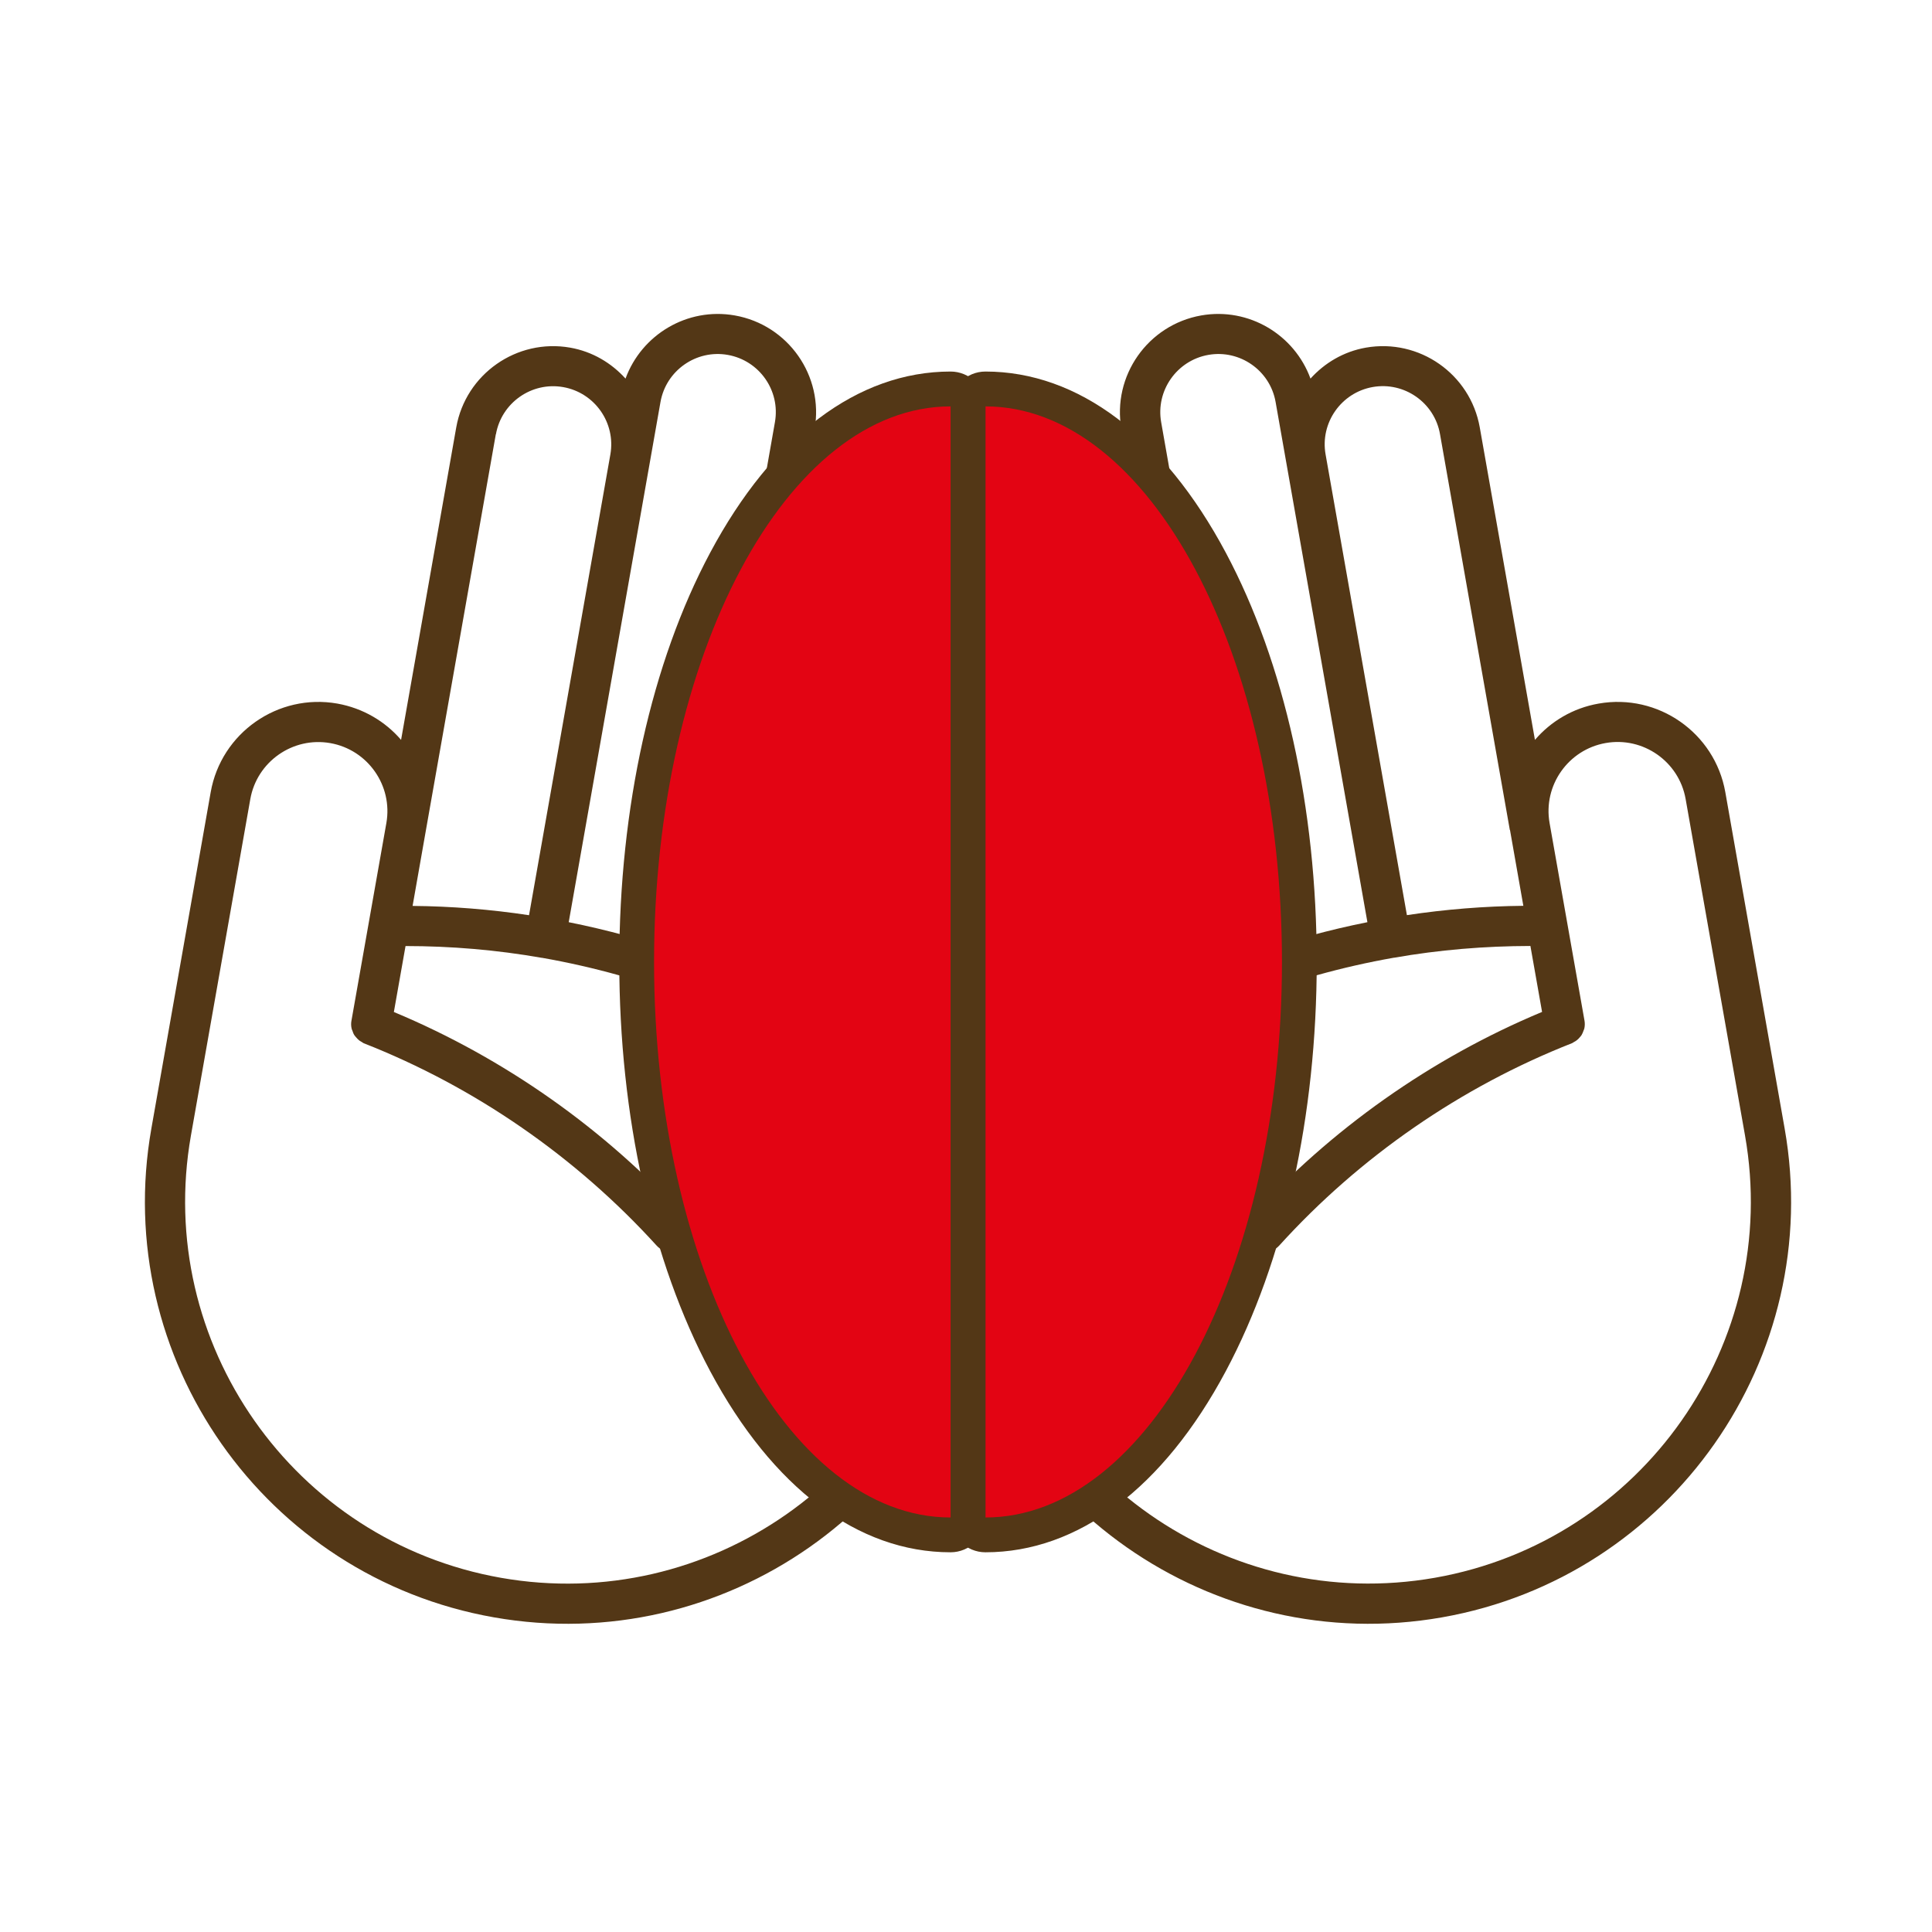
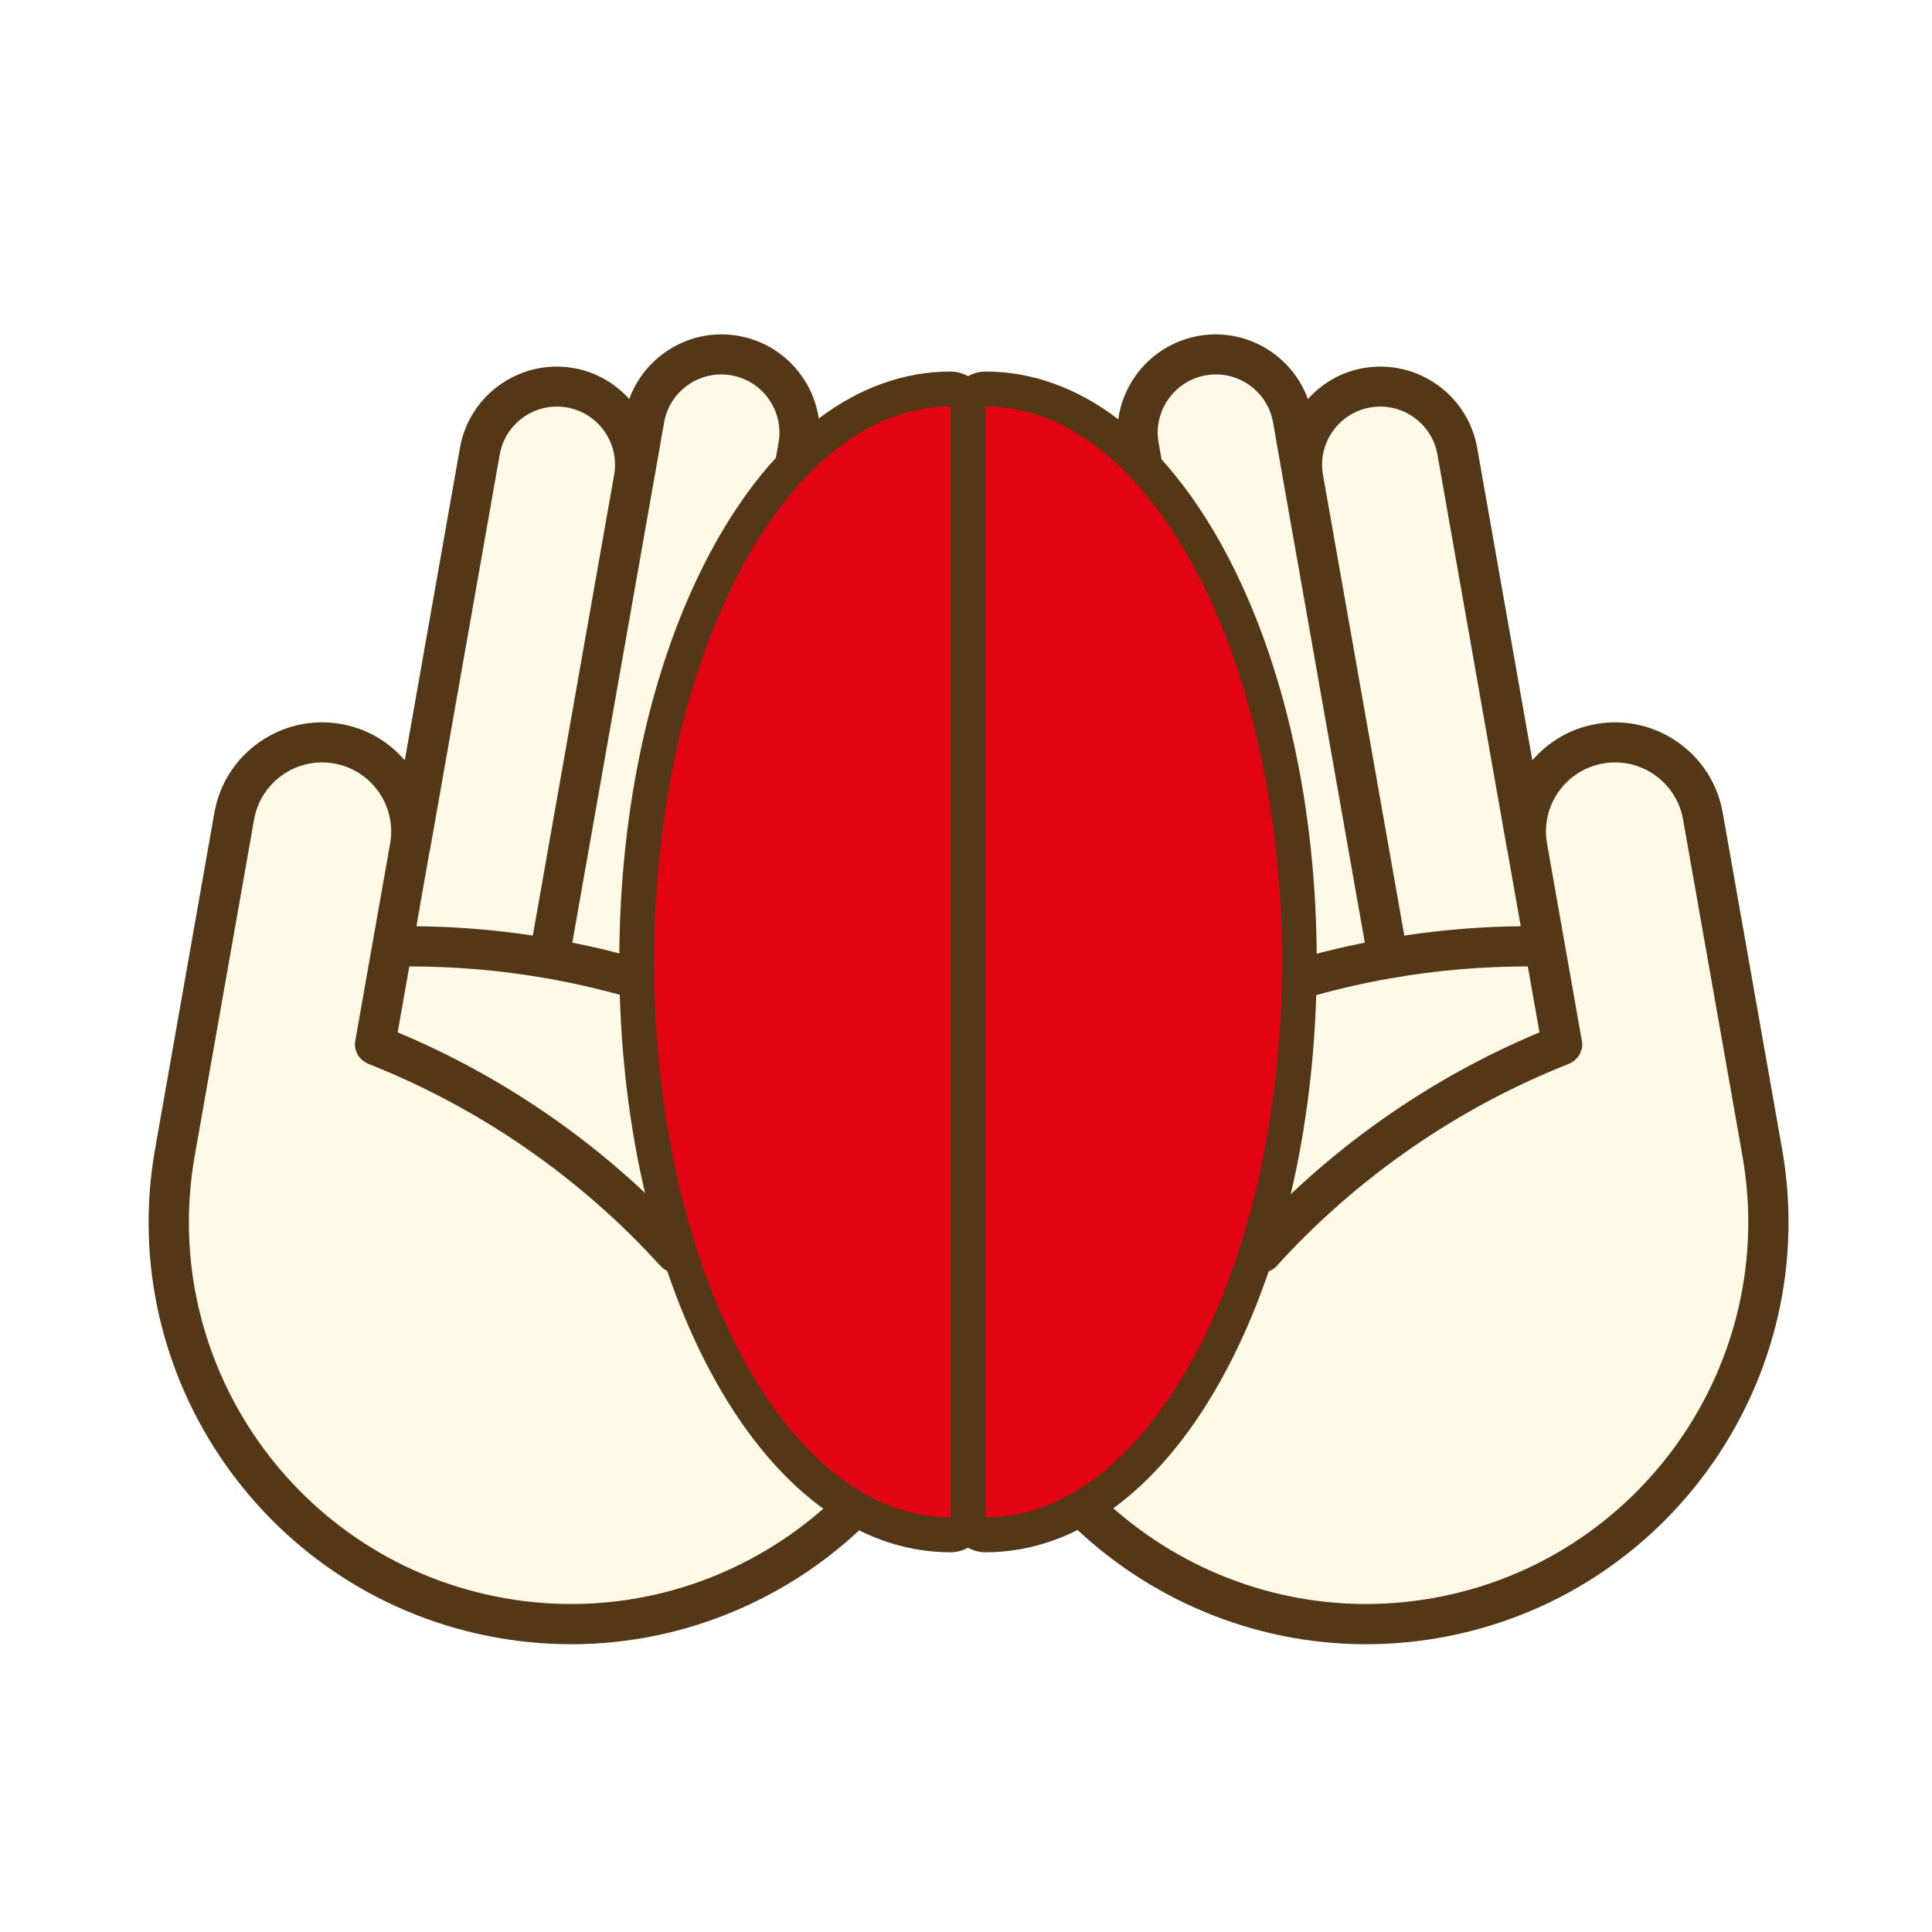
<svg xmlns="http://www.w3.org/2000/svg" width="52" height="52" viewBox="0 0 52 52" fill="none">
-   <path d="M26.852 16.873C26.272 16.773 25.709 16.873 25.219 17.117L25.695 14.414C25.948 12.977 24.984 11.603 23.548 11.35C22.969 11.249 22.406 11.35 21.918 11.594L21.925 11.554C22.178 10.117 21.214 8.743 19.776 8.49C18.495 8.265 17.268 9.008 16.836 10.19C16.456 9.77 15.947 9.463 15.347 9.357C13.908 9.104 12.534 10.068 12.28 11.503L10.795 19.914C10.368 19.417 9.772 19.061 9.08 18.937C7.483 18.655 5.953 19.724 5.671 21.321L4.074 30.375C2.985 36.543 7.121 42.444 13.294 43.531C19.466 44.619 25.374 40.486 26.46 34.318L28.998 19.938C29.252 18.5 28.287 17.127 26.852 16.873V16.873ZM23.361 12.415C24.21 12.565 24.78 13.376 24.63 14.227L23.783 19.021L22.288 27.494C21.348 26.938 20.372 26.453 19.368 26.042L21.547 13.685C21.697 12.836 22.509 12.267 23.361 12.417V12.415ZM17.777 10.82C17.927 9.972 18.739 9.402 19.588 9.552C20.438 9.702 21.008 10.513 20.857 11.364L20.482 13.495L18.338 25.651C17.352 25.304 16.341 25.027 15.307 24.821L17.495 12.419L17.777 10.82V10.82ZM13.348 11.688C13.498 10.839 14.31 10.269 15.159 10.419C16.008 10.569 16.578 11.381 16.428 12.232L14.239 24.633C13.202 24.476 12.151 24.392 11.105 24.383L11.464 22.343L13.345 11.688H13.348ZM25.397 34.13C24.412 39.71 19.067 43.449 13.484 42.467C7.898 41.482 4.156 36.142 5.139 30.562L6.737 21.508C6.915 20.5 7.881 19.823 8.89 20.001C9.899 20.179 10.577 21.145 10.399 22.153L9.458 27.48C9.446 27.547 9.449 27.616 9.463 27.681C9.467 27.702 9.477 27.723 9.486 27.744C9.5 27.787 9.514 27.826 9.538 27.862C9.552 27.883 9.568 27.901 9.585 27.92C9.61 27.951 9.639 27.979 9.671 28.005C9.693 28.021 9.716 28.033 9.739 28.047C9.758 28.056 9.772 28.073 9.793 28.08C12.782 29.254 15.506 31.139 17.674 33.526C17.876 33.748 18.218 33.765 18.439 33.563C18.662 33.361 18.678 33.022 18.476 32.799C16.299 30.398 13.582 28.483 10.601 27.238L10.915 25.463C12.139 25.463 13.371 25.567 14.582 25.78C14.582 25.78 14.584 25.78 14.586 25.78C14.589 25.78 14.589 25.78 14.591 25.78C17.385 26.272 20.006 27.294 22.38 28.813C22.441 28.853 22.509 28.879 22.577 28.891C22.786 28.928 23.006 28.839 23.126 28.649C23.126 28.647 23.126 28.642 23.131 28.64C23.173 28.577 23.208 28.506 23.222 28.427V28.408L24.848 19.209C24.998 18.36 25.81 17.79 26.662 17.94C27.511 18.09 28.081 18.901 27.931 19.752L25.392 34.133L25.397 34.13Z" fill="#533716" />
-   <path d="M23.11 19.938L25.648 34.318C26.737 40.486 32.644 44.619 38.814 43.531C44.987 42.444 49.123 36.541 48.034 30.375L46.437 21.321C46.155 19.724 44.625 18.655 43.028 18.937C42.333 19.058 41.74 19.417 41.313 19.914L39.828 11.503C39.574 10.066 38.2 9.104 36.761 9.357C36.161 9.463 35.652 9.77 35.272 10.19C34.84 9.008 33.613 8.265 32.332 8.49C30.894 8.743 29.93 10.117 30.183 11.554L30.19 11.594C29.702 11.35 29.137 11.249 28.56 11.35C27.122 11.603 26.16 12.977 26.413 14.414L26.889 17.117C26.399 16.873 25.836 16.773 25.256 16.873C23.818 17.127 22.857 18.5 23.11 19.938V19.938ZM30.561 13.683L32.74 26.04C31.734 26.45 30.76 26.936 29.82 27.491L28.325 19.019L27.478 14.224C27.328 13.376 27.898 12.562 28.747 12.412C29.597 12.262 30.411 12.832 30.561 13.681V13.683ZM34.615 12.419L36.804 24.821C35.769 25.027 34.758 25.304 33.773 25.651L31.628 13.495L31.253 11.364C31.103 10.516 31.673 9.702 32.522 9.552C33.371 9.402 34.185 9.972 34.333 10.82L34.615 12.419V12.419ZM40.642 22.341L41.001 24.38C39.955 24.39 38.906 24.474 37.867 24.631L35.678 12.229C35.528 11.381 36.098 10.567 36.947 10.417C37.796 10.267 38.61 10.837 38.758 11.685L40.637 22.338L40.642 22.341ZM26.713 34.13L24.175 19.75C24.025 18.901 24.595 18.088 25.444 17.938C26.293 17.788 27.108 18.358 27.258 19.206L28.881 28.405V28.424C28.9 28.504 28.933 28.574 28.975 28.638C28.975 28.64 28.975 28.645 28.98 28.647C29.102 28.837 29.322 28.924 29.529 28.889C29.597 28.877 29.665 28.851 29.726 28.811C32.1 27.292 34.72 26.27 37.515 25.777H37.519C37.519 25.777 37.522 25.777 37.524 25.777C38.734 25.564 39.966 25.463 41.191 25.461L41.505 27.236C38.523 28.48 35.809 30.396 33.63 32.797C33.43 33.017 33.447 33.359 33.667 33.561C33.888 33.76 34.23 33.746 34.432 33.523C36.597 31.134 39.323 29.252 42.312 28.077C42.331 28.07 42.347 28.054 42.366 28.044C42.39 28.033 42.413 28.019 42.434 28.002C42.467 27.977 42.495 27.951 42.521 27.918C42.537 27.899 42.554 27.88 42.568 27.859C42.591 27.822 42.605 27.782 42.62 27.742C42.627 27.721 42.638 27.702 42.643 27.679C42.657 27.613 42.659 27.545 42.648 27.477L41.707 22.151C41.529 21.143 42.207 20.177 43.215 19.999C44.224 19.82 45.191 20.496 45.369 21.506L46.967 30.56C47.952 36.14 44.21 41.48 38.624 42.465C33.038 43.449 27.696 39.71 26.711 34.128L26.713 34.13Z" fill="#533716" />
-   <path d="M26.523 41.309C26.265 41.309 26.054 41.098 26.054 40.84V10.938C26.054 10.68 26.265 10.469 26.523 10.469C28.836 10.469 30.987 12.112 32.58 15.097C34.124 17.987 34.973 21.82 34.973 25.89C34.973 29.96 34.124 33.793 32.58 36.684C30.987 39.668 28.836 41.312 26.523 41.312V41.309Z" fill="#E30413" />
-   <path d="M26.523 10.938C30.931 10.938 34.504 17.633 34.504 25.89C34.504 34.147 30.931 40.843 26.523 40.843V10.938ZM26.523 10C26.004 10 25.584 10.42 25.584 10.938V40.843C25.584 41.361 26.004 41.78 26.523 41.78C29.017 41.78 31.316 40.048 32.993 36.904C34.572 33.945 35.44 30.035 35.44 25.89C35.44 21.745 34.57 17.833 32.993 14.876C31.316 11.732 29.017 10 26.523 10V10Z" fill="#533716" />
-   <path d="M25.585 41.309C23.271 41.309 21.12 39.666 19.527 36.681C17.983 33.791 17.134 29.958 17.134 25.888C17.134 21.818 17.983 17.985 19.527 15.094C21.12 12.11 23.271 10.467 25.585 10.467C25.843 10.467 26.054 10.678 26.054 10.935V40.84C26.054 41.098 25.843 41.309 25.585 41.309Z" fill="#E30413" />
+   <path d="M8.639 20L11.139 21.5L10.71 24.5L11.639 20L12.639 17.5V12.5L14.139 10.5H15.639L16.639 11.5L17.139 14.5L18.139 10.5L19.639 10L21.139 10.5V13L24.139 12.5L25.139 15L24.139 17.5L25.139 18.5L26.639 18L27.639 18.5L28.139 20L25.139 37.5L21.139 42L16.639 43.5L12.639 43L8.639 41L5.139 36.5L4.639 32L6.639 21L8.639 20Z" fill="#FFFAE7" />
+   <path d="M29.098 20.488L26.56 34.868C25.471 41.036 19.564 45.169 13.394 44.081C7.221 42.994 3.085 37.091 4.174 30.925L5.771 21.871C6.053 20.274 7.583 19.205 9.18 19.487C9.875 19.608 10.468 19.967 10.895 20.464L12.38 12.053C12.634 10.616 14.008 9.654 15.447 9.908C16.047 10.013 16.556 10.32 16.936 10.74C17.368 9.558 18.595 8.815 19.876 9.04C21.314 9.293 22.278 10.667 22.025 12.104L22.018 12.144C22.506 11.9 23.071 11.799 23.648 11.9C25.086 12.153 26.048 13.527 25.795 14.964L25.319 17.667C25.809 17.424 26.372 17.323 26.951 17.424C28.39 17.677 29.352 19.05 29.098 20.488ZM21.647 14.233L19.468 26.59C20.474 27 21.448 27.486 22.389 28.041L23.883 19.569L24.73 14.774C24.88 13.926 24.31 13.112 23.461 12.962C22.611 12.812 21.797 13.382 21.647 14.23V14.233ZM17.593 12.969L15.404 25.371C16.439 25.577 17.45 25.854 18.435 26.201L20.58 14.045L20.955 11.914C21.105 11.066 20.535 10.252 19.686 10.102C18.837 9.952 18.023 10.522 17.875 11.37L17.593 12.969ZM11.566 22.891L11.207 24.93C12.254 24.94 13.302 25.024 14.341 25.181L16.53 12.779C16.68 11.931 16.11 11.117 15.261 10.967C14.412 10.817 13.598 11.387 13.45 12.235L11.571 22.888L11.566 22.891ZM25.495 34.681L28.033 20.3C28.183 19.451 27.613 18.638 26.764 18.488C25.915 18.338 25.101 18.907 24.95 19.756L23.327 28.956V28.974C23.308 29.054 23.275 29.124 23.233 29.188C23.233 29.19 23.233 29.195 23.228 29.197C23.106 29.387 22.886 29.474 22.679 29.439C22.611 29.427 22.543 29.401 22.482 29.361C20.108 27.842 17.488 26.82 14.693 26.328H14.689C14.689 26.328 14.686 26.328 14.684 26.328C13.473 26.114 12.242 26.013 11.017 26.011L10.703 27.786C13.685 29.031 16.399 30.946 18.578 33.347C18.778 33.567 18.762 33.909 18.541 34.111C18.32 34.31 17.978 34.296 17.776 34.073C15.611 31.684 12.885 29.802 9.896 28.627C9.877 28.62 9.861 28.604 9.842 28.595C9.818 28.583 9.795 28.569 9.774 28.552C9.741 28.527 9.713 28.501 9.687 28.468C9.671 28.449 9.654 28.43 9.64 28.409C9.617 28.372 9.602 28.332 9.588 28.292C9.581 28.271 9.57 28.252 9.565 28.229C9.551 28.163 9.549 28.095 9.56 28.027L10.501 22.701C10.679 21.693 10.001 20.727 8.992 20.549C7.984 20.37 7.017 21.046 6.839 22.056L5.241 31.11C4.256 36.69 7.998 42.03 13.584 43.015C19.17 43.999 24.512 40.26 25.497 34.678L25.495 34.681Z" fill="#533716" />
+   <path d="M43.5 20L41 21.5L41.429 24.5L40.5 20L39.5 17.5V12.5L38 10.5H36.5L35.5 11.5L35 14.5L34 10.5L32.5 10L31 10.5V13L28 12.5L27 15L28 17.5L27 18.5L25.5 18L24.5 18.5L24 20L27 37.5L31 42L35.5 43.5L39.5 43L43.5 41L47 36.5L47.5 32L45.5 21L43.5 20Z" fill="#FFFAE7" />
+   <path d="M23.041 20.488L25.579 34.868C26.668 41.036 32.575 45.169 38.745 44.081C44.917 42.994 49.053 37.091 47.965 30.925L46.367 21.871C46.086 20.274 44.556 19.205 42.959 19.487C42.264 19.608 41.67 19.967 41.243 20.464L39.758 12.053C39.505 10.616 38.13 9.654 36.692 9.908C36.092 10.013 35.583 10.32 35.202 10.74C34.771 9.558 33.544 8.815 32.263 9.04C30.825 9.293 29.86 10.667 30.114 12.104L30.121 12.144C29.633 11.9 29.067 11.799 28.49 11.9C27.052 12.153 26.09 13.527 26.344 14.964L26.82 17.667C26.33 17.424 25.767 17.323 25.187 17.424C23.749 17.677 22.787 19.05 23.041 20.488ZM30.492 14.233L32.671 26.59C31.665 27 30.691 27.486 29.75 28.041L28.256 19.569L27.409 14.774C27.259 13.926 27.829 13.112 28.678 12.962C29.527 12.812 30.341 13.382 30.492 14.23V14.233ZM34.545 12.969L36.734 25.371C35.7 25.577 34.689 25.854 33.703 26.201L31.559 14.045L31.184 11.914C31.034 11.066 31.604 10.252 32.453 10.102C33.302 9.952 34.116 10.522 34.264 11.37L34.545 12.969ZM40.572 22.891L40.931 24.93C39.885 24.94 38.837 25.024 37.797 25.181L35.608 12.779C35.458 11.931 36.028 11.117 36.877 10.967C37.727 10.817 38.541 11.387 38.689 12.235L40.568 22.888L40.572 22.891ZM26.644 34.681L24.106 20.3C23.956 19.451 24.526 18.638 25.375 18.488C26.224 18.338 27.038 18.907 27.188 19.756L28.812 28.956V28.974C28.831 29.054 28.863 29.124 28.906 29.188C28.906 29.19 28.906 29.195 28.91 29.197C29.032 29.387 29.253 29.474 29.459 29.439C29.527 29.427 29.595 29.401 29.656 29.361C32.031 27.842 34.651 26.82 37.445 26.328H37.45C37.45 26.328 37.452 26.328 37.455 26.328C38.665 26.114 39.897 26.013 41.121 26.011L41.436 27.786C38.454 29.031 35.74 30.946 33.56 33.347C33.361 33.567 33.377 33.909 33.598 34.111C33.818 34.31 34.161 34.296 34.363 34.073C36.528 31.684 39.254 29.802 42.243 28.627C42.262 28.62 42.278 28.604 42.297 28.595C42.32 28.583 42.344 28.569 42.365 28.552C42.398 28.527 42.426 28.501 42.452 28.468C42.468 28.449 42.485 28.43 42.499 28.409C42.522 28.372 42.536 28.332 42.55 28.292C42.557 28.271 42.569 28.252 42.574 28.229C42.588 28.163 42.59 28.095 42.578 28.027L41.638 22.701C41.459 21.693 42.137 20.727 43.146 20.549C44.155 20.37 45.121 21.046 45.3 22.056L46.898 31.11C47.883 36.69 44.141 42.03 38.555 43.015C32.969 43.999 27.627 40.26 26.642 34.678L26.644 34.681Z" fill="#533716" />
+   <path d="M26.523 41.309C26.265 41.309 26.054 41.098 26.054 40.841V10.938C26.054 10.68 26.265 10.469 26.523 10.469C28.836 10.469 30.987 12.113 32.58 15.097C34.124 17.988 34.973 21.821 34.973 25.89C34.973 29.96 34.124 33.793 32.58 36.684C30.987 39.668 28.836 41.312 26.523 41.312V41.309Z" fill="#E30413" />
+   <path d="M26.523 10.938C30.931 10.938 34.504 17.633 34.504 25.89C34.504 34.147 30.931 40.843 26.523 40.843V10.938ZM26.523 10C26.004 10 25.584 10.42 25.584 10.938V40.843C25.584 41.361 26.004 41.78 26.523 41.78C29.017 41.78 31.316 40.048 32.993 36.904C34.572 33.945 35.44 30.035 35.44 25.89C35.44 21.745 34.57 17.833 32.993 14.876C31.316 11.732 29.017 10 26.523 10Z" fill="#533716" />
+   <path d="M25.585 41.309C23.271 41.309 21.12 39.666 19.527 36.681C17.983 33.791 17.134 29.958 17.134 25.888C17.134 21.818 17.983 17.985 19.527 15.095C21.12 12.11 23.271 10.467 25.585 10.467C25.843 10.467 26.054 10.678 26.054 10.936V40.84C26.054 41.098 25.843 41.309 25.585 41.309Z" fill="#E30413" />
  <path d="M25.585 10.938V40.843C21.177 40.843 17.604 34.147 17.604 25.89C17.604 17.633 21.177 10.938 25.585 10.938ZM25.585 10C23.091 10 20.792 11.732 19.114 14.876C17.535 17.835 16.668 21.745 16.668 25.89C16.668 30.035 17.538 33.948 19.114 36.904C20.792 40.048 23.091 41.78 25.585 41.78C26.103 41.78 26.523 41.361 26.523 40.843V10.938C26.523 10.689 26.425 10.45 26.249 10.274C26.073 10.098 25.834 10 25.585 10Z" fill="#533716" />
</svg>
